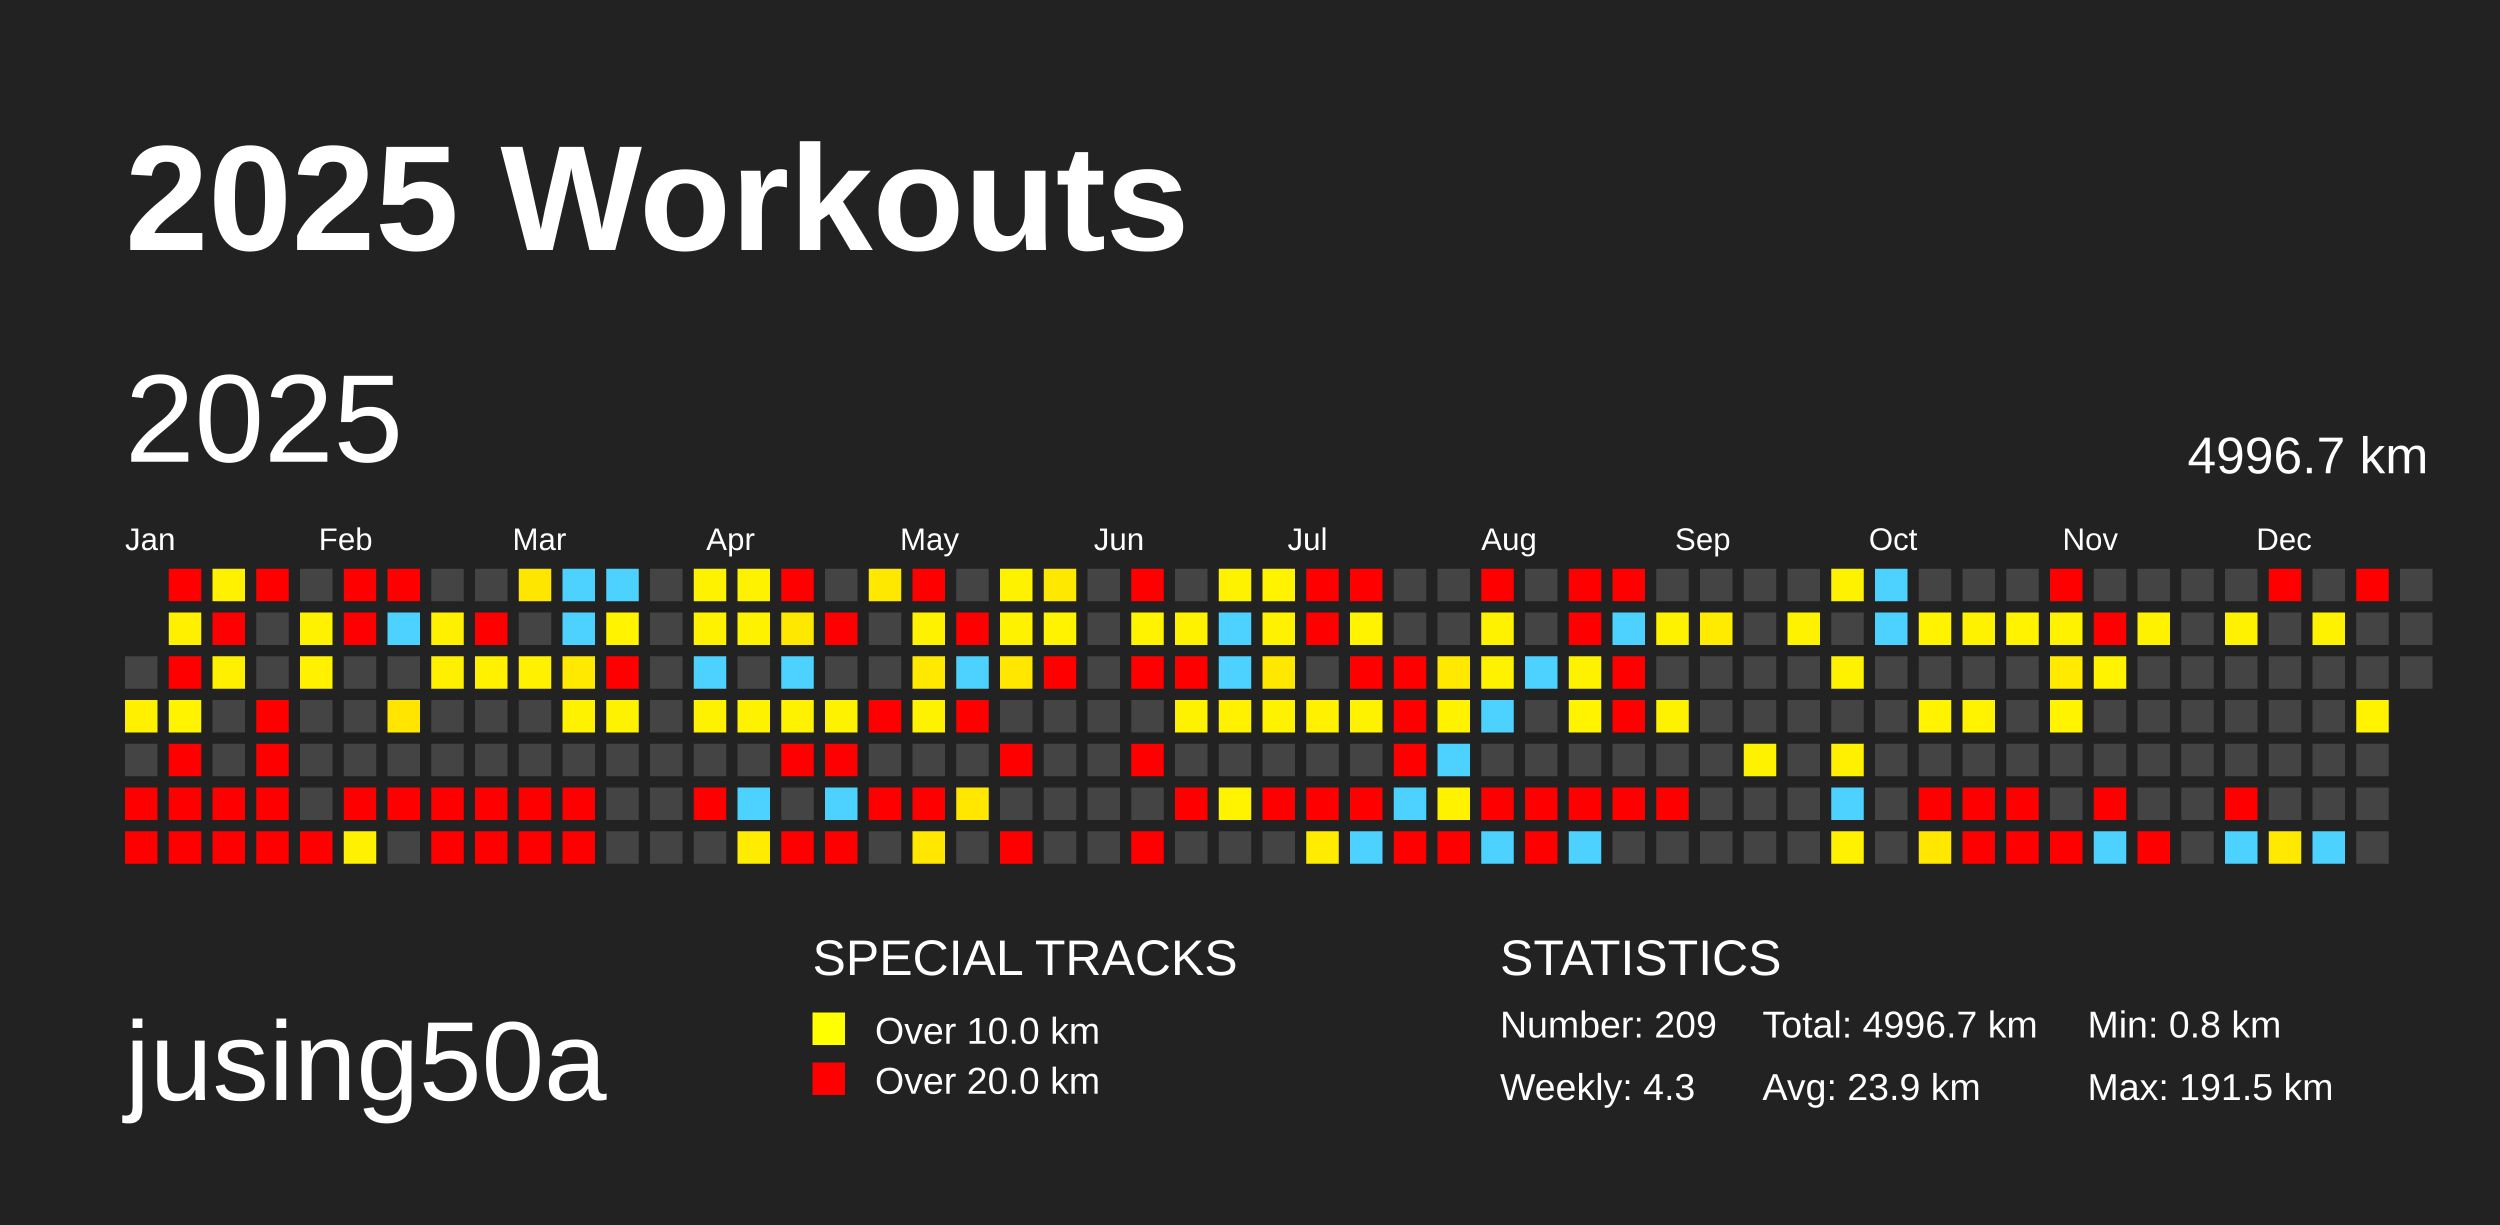
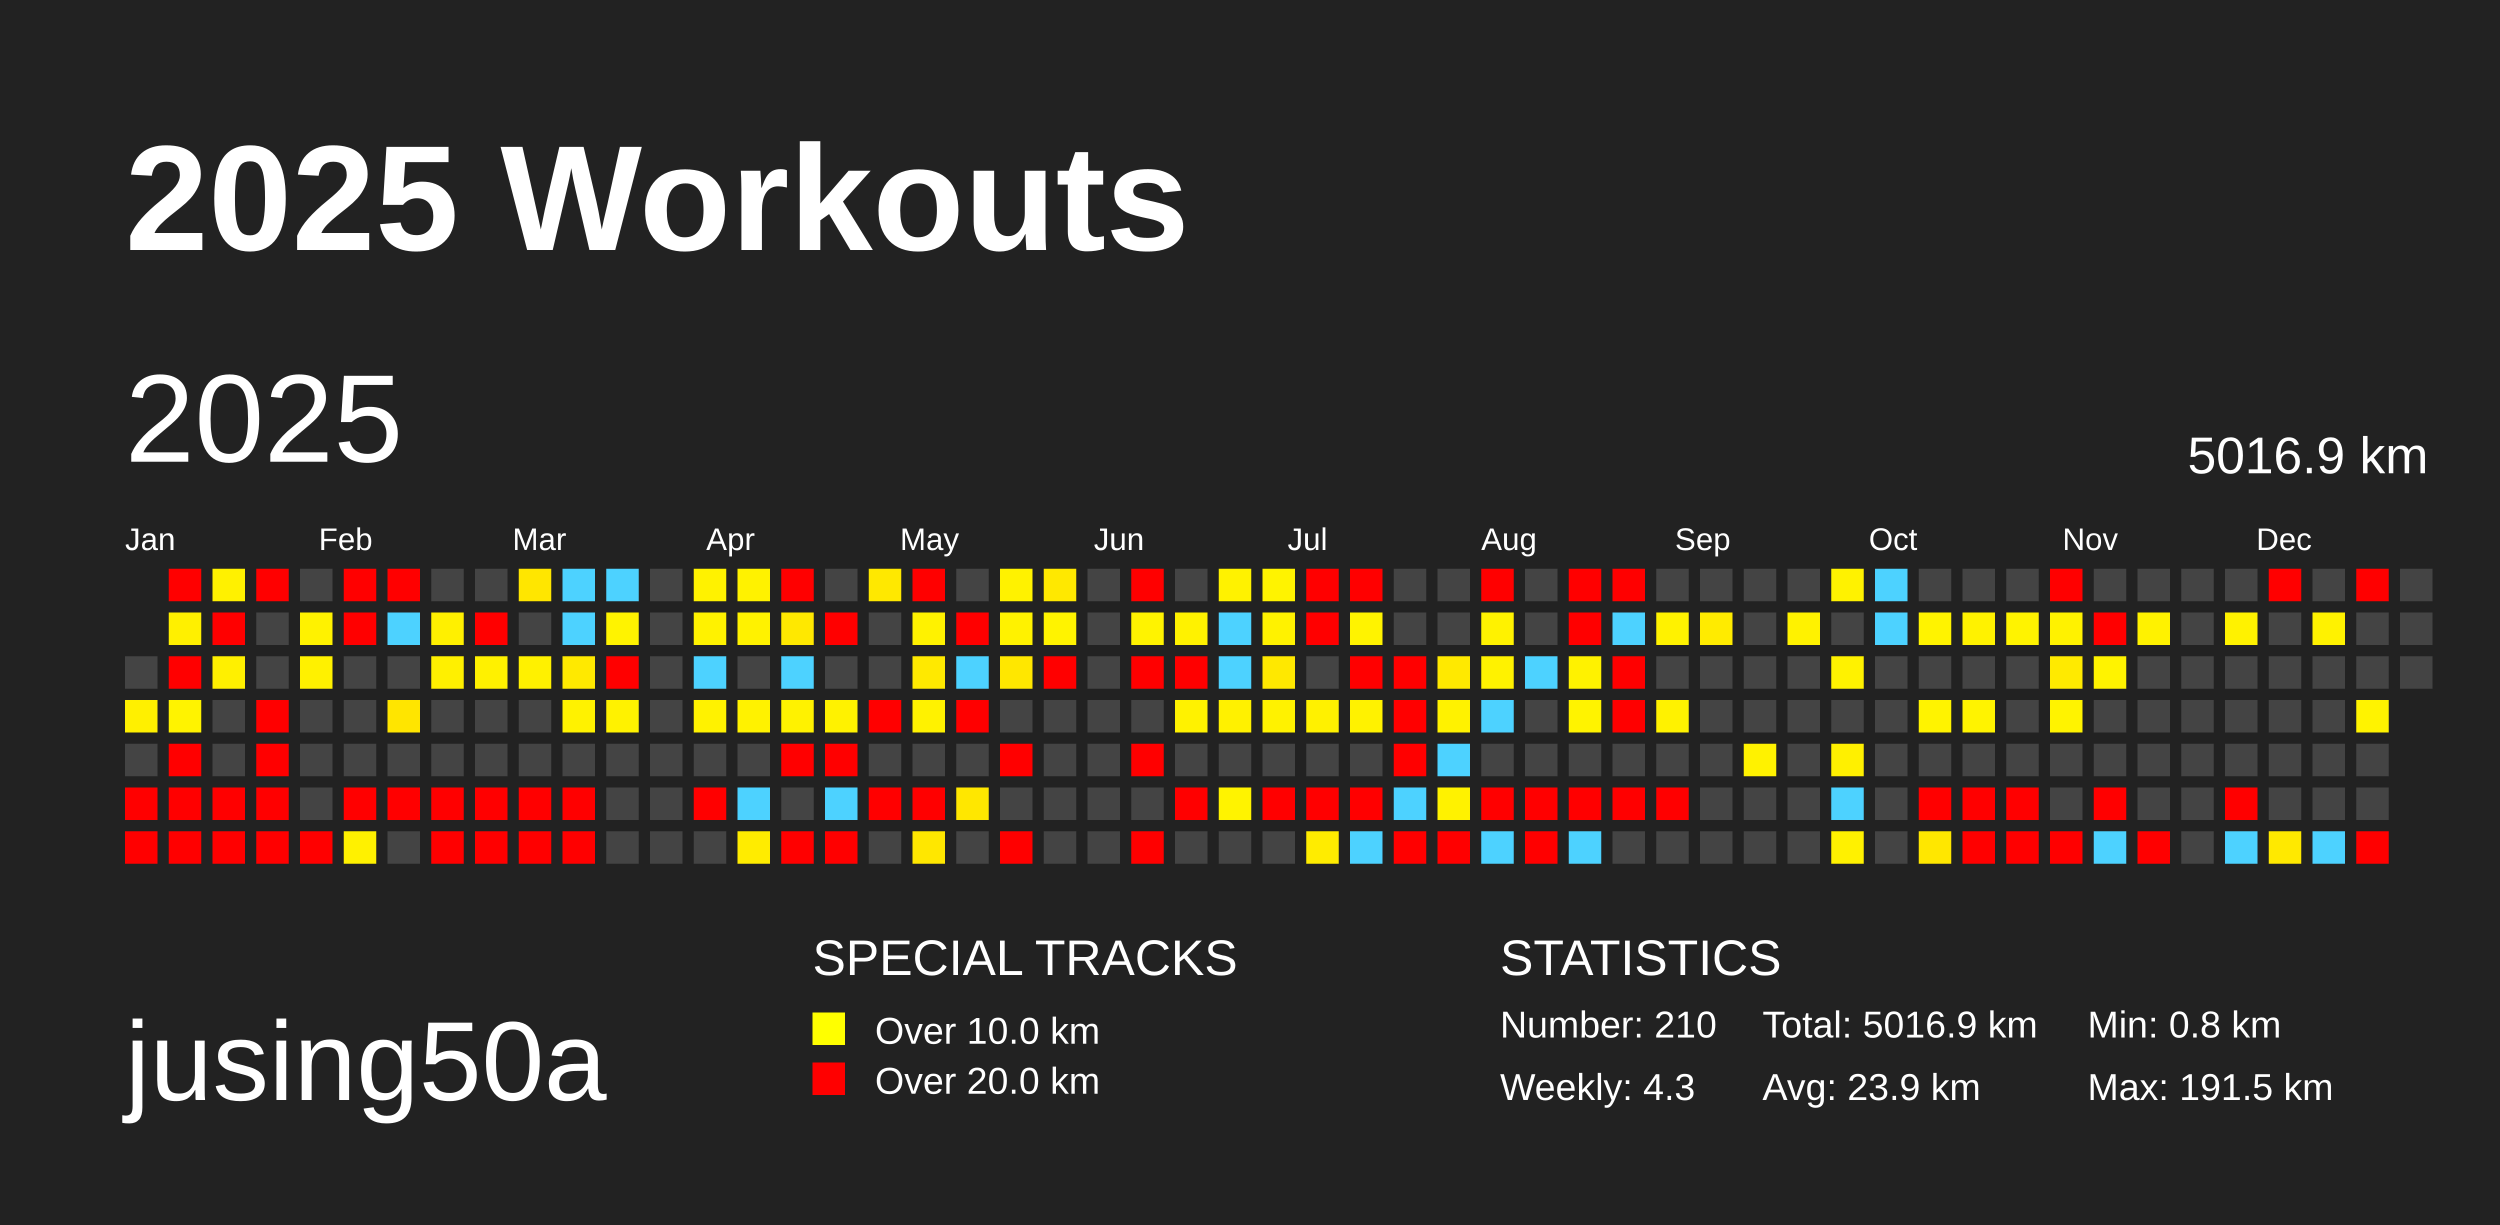
<svg xmlns="http://www.w3.org/2000/svg" baseProfile="full" height="98mm" version="1.1" viewBox="0,0,200,98" width="200mm">
  <defs />
  <rect fill="#222222" height="98" width="200" x="0" y="0" />
  <text fill="#FFFFFF" style="font-size:12px; font-family:Arial; font-weight:bold;" x="10" y="20">2025 Workouts</text>
  <text fill="#FFFFFF" style="font-size:9px; font-family:Arial" x="10" y="88">jusing50a</text>
  <text fill="#FFFFFF" style="font-size:4px; font-family:Arial" x="65" y="78">SPECIAL TRACKS</text>
  <rect fill="yellow" height="2.6" width="2.6" x="65" y="81" />
  <text fill="#FFFFFF" style="font-size:3px; font-family:Arial" x="70" y="83.5">Over 10.0 km</text>
  <rect fill="red" height="2.6" width="2.6" x="65" y="85" />
  <text fill="#FFFFFF" style="font-size:3px; font-family:Arial" x="70" y="87.5">Over 20.0 km</text>
  <text fill="#FFFFFF" style="font-size:4px; font-family:Arial" x="120" y="78">STATISTICS</text>
-   <text fill="#FFFFFF" style="font-size:3px; font-family:Arial" x="120" y="83">Number: 209</text>
+   <text fill="#FFFFFF" style="font-size:3px; font-family:Arial" x="120" y="83">Number: 210</text>
  <text fill="#FFFFFF" style="font-size:3px; font-family:Arial" x="120" y="88">Weekly: 4.3</text>
-   <text fill="#FFFFFF" style="font-size:3px; font-family:Arial" x="141" y="83">Total: 4996.7 km</text>
+   <text fill="#FFFFFF" style="font-size:3px; font-family:Arial" x="141" y="83">Total: 5016.9 km</text>
  <text fill="#FFFFFF" style="font-size:3px; font-family:Arial" x="141" y="88">Avg: 23.9 km</text>
  <text fill="#FFFFFF" style="font-size:3px; font-family:Arial" x="167" y="83">Min: 0.8 km</text>
  <text fill="#FFFFFF" style="font-size:3px; font-family:Arial" x="167" y="88">Max: 191.5 km</text>
  <text dominant-baseline="hanging" fill="#FFFFFF" style="font-size:10.0px; font-family:Arial;" x="10" y="30">2025</text>
-   <text dominant-baseline="hanging" fill="#FFFFFF" style="font-size:4.125px; font-family:Arial;" x="175" y="35">4996.7 km</text>
+   <text dominant-baseline="hanging" fill="#FFFFFF" style="font-size:4.125px; font-family:Arial;" x="175" y="35">5016.9 km</text>
  <text fill="#FFFFFF" style="font-size:2.5px; font-family:Arial" x="10.0" y="44">Jan</text>
  <text fill="#FFFFFF" style="font-size:2.5px; font-family:Arial" x="25.5" y="44">Feb</text>
  <text fill="#FFFFFF" style="font-size:2.5px; font-family:Arial" x="41.0" y="44">Mar</text>
  <text fill="#FFFFFF" style="font-size:2.5px; font-family:Arial" x="56.5" y="44">Apr</text>
  <text fill="#FFFFFF" style="font-size:2.5px; font-family:Arial" x="72.0" y="44">May</text>
  <text fill="#FFFFFF" style="font-size:2.5px; font-family:Arial" x="87.5" y="44">Jun</text>
  <text fill="#FFFFFF" style="font-size:2.5px; font-family:Arial" x="103.0" y="44">Jul</text>
  <text fill="#FFFFFF" style="font-size:2.5px; font-family:Arial" x="118.5" y="44">Aug</text>
  <text fill="#FFFFFF" style="font-size:2.5px; font-family:Arial" x="134.0" y="44">Sep</text>
  <text fill="#FFFFFF" style="font-size:2.5px; font-family:Arial" x="149.5" y="44">Oct</text>
  <text fill="#FFFFFF" style="font-size:2.5px; font-family:Arial" x="165.0" y="44">Nov</text>
  <text fill="#FFFFFF" style="font-size:2.5px; font-family:Arial" x="180.5" y="44">Dec</text>
  <rect fill="#444444" height="2.6" width="2.6" x="10.0" y="52.5" />
  <rect fill="#fff000" height="2.6" width="2.6" x="10.0" y="56.0" />
  <rect fill="#444444" height="2.6" width="2.6" x="10.0" y="59.5" />
  <rect fill="red" height="2.6" width="2.6" x="10.0" y="63.0" />
  <rect fill="red" height="2.6" width="2.6" x="10.0" y="66.5" />
  <rect fill="red" height="2.6" width="2.6" x="13.5" y="45.5" />
  <rect fill="#fff000" height="2.6" width="2.6" x="13.5" y="49.0" />
  <rect fill="red" height="2.6" width="2.6" x="13.5" y="52.5" />
  <rect fill="#fff300" height="2.6" width="2.6" x="13.5" y="56.0" />
  <rect fill="red" height="2.6" width="2.6" x="13.5" y="59.5" />
  <rect fill="red" height="2.6" width="2.6" x="13.5" y="63.0" />
  <rect fill="red" height="2.6" width="2.6" x="13.5" y="66.5" />
  <rect fill="#fff100" height="2.6" width="2.6" x="17.0" y="45.5" />
  <rect fill="red" height="2.6" width="2.6" x="17.0" y="49.0" />
  <rect fill="#fff000" height="2.6" width="2.6" x="17.0" y="52.5" />
  <rect fill="#444444" height="2.6" width="2.6" x="17.0" y="56.0" />
  <rect fill="#444444" height="2.6" width="2.6" x="17.0" y="59.5" />
  <rect fill="red" height="2.6" width="2.6" x="17.0" y="63.0" />
  <rect fill="red" height="2.6" width="2.6" x="17.0" y="66.5" />
  <rect fill="red" height="2.6" width="2.6" x="20.5" y="45.5" />
  <rect fill="#444444" height="2.6" width="2.6" x="20.5" y="49.0" />
  <rect fill="#444444" height="2.6" width="2.6" x="20.5" y="52.5" />
  <rect fill="red" height="2.6" width="2.6" x="20.5" y="56.0" />
  <rect fill="red" height="2.6" width="2.6" x="20.5" y="59.5" />
  <rect fill="red" height="2.6" width="2.6" x="20.5" y="63.0" />
  <rect fill="red" height="2.6" width="2.6" x="20.5" y="66.5" />
  <rect fill="#444444" height="2.6" width="2.6" x="24.0" y="45.5" />
  <rect fill="#fff200" height="2.6" width="2.6" x="24.0" y="49.0" />
  <rect fill="#fff100" height="2.6" width="2.6" x="24.0" y="52.5" />
  <rect fill="#444444" height="2.6" width="2.6" x="24.0" y="56.0" />
  <rect fill="#444444" height="2.6" width="2.6" x="24.0" y="59.5" />
  <rect fill="#444444" height="2.6" width="2.6" x="24.0" y="63.0" />
  <rect fill="red" height="2.6" width="2.6" x="24.0" y="66.5" />
  <rect fill="red" height="2.6" width="2.6" x="27.5" y="45.5" />
  <rect fill="red" height="2.6" width="2.6" x="27.5" y="49.0" />
  <rect fill="#444444" height="2.6" width="2.6" x="27.5" y="52.5" />
  <rect fill="#444444" height="2.6" width="2.6" x="27.5" y="56.0" />
  <rect fill="#444444" height="2.6" width="2.6" x="27.5" y="59.5" />
  <rect fill="red" height="2.6" width="2.6" x="27.5" y="63.0" />
  <rect fill="#fff100" height="2.6" width="2.6" x="27.5" y="66.5" />
  <rect fill="red" height="2.6" width="2.6" x="31.0" y="45.5" />
  <rect fill="#4dd2ff" height="2.6" width="2.6" x="31.0" y="49.0" />
  <rect fill="#444444" height="2.6" width="2.6" x="31.0" y="52.5" />
  <rect fill="#ffe500" height="2.6" width="2.6" x="31.0" y="56.0" />
  <rect fill="#444444" height="2.6" width="2.6" x="31.0" y="59.5" />
  <rect fill="red" height="2.6" width="2.6" x="31.0" y="63.0" />
  <rect fill="#444444" height="2.6" width="2.6" x="31.0" y="66.5" />
  <rect fill="#444444" height="2.6" width="2.6" x="34.5" y="45.5" />
  <rect fill="#fff000" height="2.6" width="2.6" x="34.5" y="49.0" />
  <rect fill="#fff000" height="2.6" width="2.6" x="34.5" y="52.5" />
  <rect fill="#444444" height="2.6" width="2.6" x="34.5" y="56.0" />
  <rect fill="#444444" height="2.6" width="2.6" x="34.5" y="59.5" />
  <rect fill="red" height="2.6" width="2.6" x="34.5" y="63.0" />
  <rect fill="red" height="2.6" width="2.6" x="34.5" y="66.5" />
  <rect fill="#444444" height="2.6" width="2.6" x="38.0" y="45.5" />
  <rect fill="red" height="2.6" width="2.6" x="38.0" y="49.0" />
  <rect fill="#fff100" height="2.6" width="2.6" x="38.0" y="52.5" />
  <rect fill="#444444" height="2.6" width="2.6" x="38.0" y="56.0" />
  <rect fill="#444444" height="2.6" width="2.6" x="38.0" y="59.5" />
  <rect fill="red" height="2.6" width="2.6" x="38.0" y="63.0" />
  <rect fill="red" height="2.6" width="2.6" x="38.0" y="66.5" />
  <rect fill="#ffe600" height="2.6" width="2.6" x="41.5" y="45.5" />
  <rect fill="#444444" height="2.6" width="2.6" x="41.5" y="49.0" />
  <rect fill="#fff100" height="2.6" width="2.6" x="41.5" y="52.5" />
  <rect fill="#444444" height="2.6" width="2.6" x="41.5" y="56.0" />
  <rect fill="#444444" height="2.6" width="2.6" x="41.5" y="59.5" />
  <rect fill="red" height="2.6" width="2.6" x="41.5" y="63.0" />
  <rect fill="red" height="2.6" width="2.6" x="41.5" y="66.5" />
  <rect fill="#4dd2ff" height="2.6" width="2.6" x="45.0" y="45.5" />
  <rect fill="#4dd2ff" height="2.6" width="2.6" x="45.0" y="49.0" />
  <rect fill="#ffe900" height="2.6" width="2.6" x="45.0" y="52.5" />
  <rect fill="#fff200" height="2.6" width="2.6" x="45.0" y="56.0" />
  <rect fill="#444444" height="2.6" width="2.6" x="45.0" y="59.5" />
  <rect fill="red" height="2.6" width="2.6" x="45.0" y="63.0" />
  <rect fill="red" height="2.6" width="2.6" x="45.0" y="66.5" />
  <rect fill="#4dd2ff" height="2.6" width="2.6" x="48.5" y="45.5" />
  <rect fill="#fff300" height="2.6" width="2.6" x="48.5" y="49.0" />
  <rect fill="red" height="2.6" width="2.6" x="48.5" y="52.5" />
  <rect fill="#fff200" height="2.6" width="2.6" x="48.5" y="56.0" />
  <rect fill="#444444" height="2.6" width="2.6" x="48.5" y="59.5" />
  <rect fill="#444444" height="2.6" width="2.6" x="48.5" y="63.0" />
  <rect fill="#444444" height="2.6" width="2.6" x="48.5" y="66.5" />
  <rect fill="#444444" height="2.6" width="2.6" x="52.0" y="45.5" />
  <rect fill="#444444" height="2.6" width="2.6" x="52.0" y="49.0" />
  <rect fill="#444444" height="2.6" width="2.6" x="52.0" y="52.5" />
  <rect fill="#444444" height="2.6" width="2.6" x="52.0" y="56.0" />
  <rect fill="#444444" height="2.6" width="2.6" x="52.0" y="59.5" />
  <rect fill="#444444" height="2.6" width="2.6" x="52.0" y="63.0" />
  <rect fill="#444444" height="2.6" width="2.6" x="52.0" y="66.5" />
  <rect fill="#fff200" height="2.6" width="2.6" x="55.5" y="45.5" />
  <rect fill="#fff200" height="2.6" width="2.6" x="55.5" y="49.0" />
  <rect fill="#4dd2ff" height="2.6" width="2.6" x="55.5" y="52.5" />
  <rect fill="#fff200" height="2.6" width="2.6" x="55.5" y="56.0" />
  <rect fill="#444444" height="2.6" width="2.6" x="55.5" y="59.5" />
  <rect fill="red" height="2.6" width="2.6" x="55.5" y="63.0" />
  <rect fill="#444444" height="2.6" width="2.6" x="55.5" y="66.5" />
  <rect fill="#fff200" height="2.6" width="2.6" x="59.0" y="45.5" />
  <rect fill="#fff200" height="2.6" width="2.6" x="59.0" y="49.0" />
  <rect fill="#444444" height="2.6" width="2.6" x="59.0" y="52.5" />
  <rect fill="#fff200" height="2.6" width="2.6" x="59.0" y="56.0" />
  <rect fill="#444444" height="2.6" width="2.6" x="59.0" y="59.5" />
  <rect fill="#4dd2ff" height="2.6" width="2.6" x="59.0" y="63.0" />
  <rect fill="#ffec00" height="2.6" width="2.6" x="59.0" y="66.5" />
  <rect fill="red" height="2.6" width="2.6" x="62.5" y="45.5" />
  <rect fill="#ffe800" height="2.6" width="2.6" x="62.5" y="49.0" />
  <rect fill="#4dd2ff" height="2.6" width="2.6" x="62.5" y="52.5" />
  <rect fill="#fff200" height="2.6" width="2.6" x="62.5" y="56.0" />
  <rect fill="red" height="2.6" width="2.6" x="62.5" y="59.5" />
  <rect fill="#444444" height="2.6" width="2.6" x="62.5" y="63.0" />
  <rect fill="red" height="2.6" width="2.6" x="62.5" y="66.5" />
  <rect fill="#444444" height="2.6" width="2.6" x="66.0" y="45.5" />
  <rect fill="red" height="2.6" width="2.6" x="66.0" y="49.0" />
  <rect fill="#444444" height="2.6" width="2.6" x="66.0" y="52.5" />
  <rect fill="#fff200" height="2.6" width="2.6" x="66.0" y="56.0" />
  <rect fill="red" height="2.6" width="2.6" x="66.0" y="59.5" />
  <rect fill="#4dd2ff" height="2.6" width="2.6" x="66.0" y="63.0" />
  <rect fill="red" height="2.6" width="2.6" x="66.0" y="66.5" />
  <rect fill="#ffe800" height="2.6" width="2.6" x="69.5" y="45.5" />
  <rect fill="#444444" height="2.6" width="2.6" x="69.5" y="49.0" />
  <rect fill="#444444" height="2.6" width="2.6" x="69.5" y="52.5" />
  <rect fill="red" height="2.6" width="2.6" x="69.5" y="56.0" />
  <rect fill="#444444" height="2.6" width="2.6" x="69.5" y="59.5" />
  <rect fill="red" height="2.6" width="2.6" x="69.5" y="63.0" />
  <rect fill="#444444" height="2.6" width="2.6" x="69.5" y="66.5" />
  <rect fill="red" height="2.6" width="2.6" x="73.0" y="45.5" />
  <rect fill="#fff200" height="2.6" width="2.6" x="73.0" y="49.0" />
  <rect fill="#ffe900" height="2.6" width="2.6" x="73.0" y="52.5" />
  <rect fill="#fff200" height="2.6" width="2.6" x="73.0" y="56.0" />
  <rect fill="#444444" height="2.6" width="2.6" x="73.0" y="59.5" />
  <rect fill="red" height="2.6" width="2.6" x="73.0" y="63.0" />
  <rect fill="#ffe700" height="2.6" width="2.6" x="73.0" y="66.5" />
  <rect fill="#444444" height="2.6" width="2.6" x="76.5" y="45.5" />
  <rect fill="red" height="2.6" width="2.6" x="76.5" y="49.0" />
  <rect fill="#4dd2ff" height="2.6" width="2.6" x="76.5" y="52.5" />
  <rect fill="red" height="2.6" width="2.6" x="76.5" y="56.0" />
  <rect fill="#444444" height="2.6" width="2.6" x="76.5" y="59.5" />
  <rect fill="#ffe700" height="2.6" width="2.6" x="76.5" y="63.0" />
  <rect fill="#444444" height="2.6" width="2.6" x="76.5" y="66.5" />
  <rect fill="#fff200" height="2.6" width="2.6" x="80.0" y="45.5" />
  <rect fill="#fff200" height="2.6" width="2.6" x="80.0" y="49.0" />
  <rect fill="#ffe700" height="2.6" width="2.6" x="80.0" y="52.5" />
  <rect fill="#444444" height="2.6" width="2.6" x="80.0" y="56.0" />
  <rect fill="red" height="2.6" width="2.6" x="80.0" y="59.5" />
  <rect fill="#444444" height="2.6" width="2.6" x="80.0" y="63.0" />
  <rect fill="red" height="2.6" width="2.6" x="80.0" y="66.5" />
  <rect fill="#ffe800" height="2.6" width="2.6" x="83.5" y="45.5" />
  <rect fill="#fff300" height="2.6" width="2.6" x="83.5" y="49.0" />
  <rect fill="red" height="2.6" width="2.6" x="83.5" y="52.5" />
  <rect fill="#444444" height="2.6" width="2.6" x="83.5" y="56.0" />
  <rect fill="#444444" height="2.6" width="2.6" x="83.5" y="59.5" />
  <rect fill="#444444" height="2.6" width="2.6" x="83.5" y="63.0" />
  <rect fill="#444444" height="2.6" width="2.6" x="83.5" y="66.5" />
  <rect fill="#444444" height="2.6" width="2.6" x="87.0" y="45.5" />
  <rect fill="#444444" height="2.6" width="2.6" x="87.0" y="49.0" />
  <rect fill="#444444" height="2.6" width="2.6" x="87.0" y="52.5" />
  <rect fill="#444444" height="2.6" width="2.6" x="87.0" y="56.0" />
  <rect fill="#444444" height="2.6" width="2.6" x="87.0" y="59.5" />
  <rect fill="#444444" height="2.6" width="2.6" x="87.0" y="63.0" />
  <rect fill="#444444" height="2.6" width="2.6" x="87.0" y="66.5" />
  <rect fill="red" height="2.6" width="2.6" x="90.5" y="45.5" />
  <rect fill="#fff300" height="2.6" width="2.6" x="90.5" y="49.0" />
  <rect fill="red" height="2.6" width="2.6" x="90.5" y="52.5" />
  <rect fill="#444444" height="2.6" width="2.6" x="90.5" y="56.0" />
  <rect fill="red" height="2.6" width="2.6" x="90.5" y="59.5" />
  <rect fill="#444444" height="2.6" width="2.6" x="90.5" y="63.0" />
  <rect fill="red" height="2.6" width="2.6" x="90.5" y="66.5" />
  <rect fill="#444444" height="2.6" width="2.6" x="94.0" y="45.5" />
  <rect fill="#fff200" height="2.6" width="2.6" x="94.0" y="49.0" />
  <rect fill="red" height="2.6" width="2.6" x="94.0" y="52.5" />
  <rect fill="#fff200" height="2.6" width="2.6" x="94.0" y="56.0" />
  <rect fill="#444444" height="2.6" width="2.6" x="94.0" y="59.5" />
  <rect fill="red" height="2.6" width="2.6" x="94.0" y="63.0" />
  <rect fill="#444444" height="2.6" width="2.6" x="94.0" y="66.5" />
  <rect fill="#fff200" height="2.6" width="2.6" x="97.5" y="45.5" />
  <rect fill="#4dd2ff" height="2.6" width="2.6" x="97.5" y="49.0" />
  <rect fill="#4dd2ff" height="2.6" width="2.6" x="97.5" y="52.5" />
  <rect fill="#fff100" height="2.6" width="2.6" x="97.5" y="56.0" />
  <rect fill="#444444" height="2.6" width="2.6" x="97.5" y="59.5" />
  <rect fill="#fff300" height="2.6" width="2.6" x="97.5" y="63.0" />
  <rect fill="#444444" height="2.6" width="2.6" x="97.5" y="66.5" />
  <rect fill="#fff300" height="2.6" width="2.6" x="101.0" y="45.5" />
  <rect fill="#fff200" height="2.6" width="2.6" x="101.0" y="49.0" />
  <rect fill="#ffe800" height="2.6" width="2.6" x="101.0" y="52.5" />
  <rect fill="#fff200" height="2.6" width="2.6" x="101.0" y="56.0" />
  <rect fill="#444444" height="2.6" width="2.6" x="101.0" y="59.5" />
  <rect fill="red" height="2.6" width="2.6" x="101.0" y="63.0" />
  <rect fill="#444444" height="2.6" width="2.6" x="101.0" y="66.5" />
  <rect fill="red" height="2.6" width="2.6" x="104.5" y="45.5" />
  <rect fill="red" height="2.6" width="2.6" x="104.5" y="49.0" />
  <rect fill="#444444" height="2.6" width="2.6" x="104.5" y="52.5" />
  <rect fill="#fff100" height="2.6" width="2.6" x="104.5" y="56.0" />
  <rect fill="#444444" height="2.6" width="2.6" x="104.5" y="59.5" />
  <rect fill="red" height="2.6" width="2.6" x="104.5" y="63.0" />
  <rect fill="#ffec00" height="2.6" width="2.6" x="104.5" y="66.5" />
  <rect fill="red" height="2.6" width="2.6" x="108.0" y="45.5" />
  <rect fill="#fff300" height="2.6" width="2.6" x="108.0" y="49.0" />
  <rect fill="red" height="2.6" width="2.6" x="108.0" y="52.5" />
  <rect fill="#fff200" height="2.6" width="2.6" x="108.0" y="56.0" />
  <rect fill="#444444" height="2.6" width="2.6" x="108.0" y="59.5" />
  <rect fill="red" height="2.6" width="2.6" x="108.0" y="63.0" />
  <rect fill="#4dd2ff" height="2.6" width="2.6" x="108.0" y="66.5" />
  <rect fill="#444444" height="2.6" width="2.6" x="111.5" y="45.5" />
  <rect fill="#444444" height="2.6" width="2.6" x="111.5" y="49.0" />
  <rect fill="red" height="2.6" width="2.6" x="111.5" y="52.5" />
  <rect fill="red" height="2.6" width="2.6" x="111.5" y="56.0" />
  <rect fill="red" height="2.6" width="2.6" x="111.5" y="59.5" />
  <rect fill="#4dd2ff" height="2.6" width="2.6" x="111.5" y="63.0" />
  <rect fill="red" height="2.6" width="2.6" x="111.5" y="66.5" />
  <rect fill="#444444" height="2.6" width="2.6" x="115.0" y="45.5" />
  <rect fill="#444444" height="2.6" width="2.6" x="115.0" y="49.0" />
  <rect fill="#ffe900" height="2.6" width="2.6" x="115.0" y="52.5" />
  <rect fill="#fff200" height="2.6" width="2.6" x="115.0" y="56.0" />
  <rect fill="#4dd2ff" height="2.6" width="2.6" x="115.0" y="59.5" />
  <rect fill="#fff200" height="2.6" width="2.6" x="115.0" y="63.0" />
  <rect fill="red" height="2.6" width="2.6" x="115.0" y="66.5" />
  <rect fill="red" height="2.6" width="2.6" x="118.5" y="45.5" />
  <rect fill="#fff200" height="2.6" width="2.6" x="118.5" y="49.0" />
  <rect fill="#fff200" height="2.6" width="2.6" x="118.5" y="52.5" />
  <rect fill="#4dd2ff" height="2.6" width="2.6" x="118.5" y="56.0" />
  <rect fill="#444444" height="2.6" width="2.6" x="118.5" y="59.5" />
  <rect fill="red" height="2.6" width="2.6" x="118.5" y="63.0" />
  <rect fill="#4dd2ff" height="2.6" width="2.6" x="118.5" y="66.5" />
  <rect fill="#444444" height="2.6" width="2.6" x="122.0" y="45.5" />
  <rect fill="#444444" height="2.6" width="2.6" x="122.0" y="49.0" />
  <rect fill="#4dd2ff" height="2.6" width="2.6" x="122.0" y="52.5" />
  <rect fill="#444444" height="2.6" width="2.6" x="122.0" y="56.0" />
  <rect fill="#444444" height="2.6" width="2.6" x="122.0" y="59.5" />
  <rect fill="red" height="2.6" width="2.6" x="122.0" y="63.0" />
  <rect fill="red" height="2.6" width="2.6" x="122.0" y="66.5" />
  <rect fill="red" height="2.6" width="2.6" x="125.5" y="45.5" />
  <rect fill="red" height="2.6" width="2.6" x="125.5" y="49.0" />
  <rect fill="#fff200" height="2.6" width="2.6" x="125.5" y="52.5" />
  <rect fill="#fff300" height="2.6" width="2.6" x="125.5" y="56.0" />
  <rect fill="#444444" height="2.6" width="2.6" x="125.5" y="59.5" />
  <rect fill="red" height="2.6" width="2.6" x="125.5" y="63.0" />
  <rect fill="#4dd2ff" height="2.6" width="2.6" x="125.5" y="66.5" />
  <rect fill="red" height="2.6" width="2.6" x="129.0" y="45.5" />
  <rect fill="#4dd2ff" height="2.6" width="2.6" x="129.0" y="49.0" />
  <rect fill="red" height="2.6" width="2.6" x="129.0" y="52.5" />
  <rect fill="red" height="2.6" width="2.6" x="129.0" y="56.0" />
  <rect fill="#444444" height="2.6" width="2.6" x="129.0" y="59.5" />
  <rect fill="red" height="2.6" width="2.6" x="129.0" y="63.0" />
  <rect fill="#444444" height="2.6" width="2.6" x="129.0" y="66.5" />
  <rect fill="#444444" height="2.6" width="2.6" x="132.5" y="45.5" />
  <rect fill="#fff200" height="2.6" width="2.6" x="132.5" y="49.0" />
  <rect fill="#444444" height="2.6" width="2.6" x="132.5" y="52.5" />
  <rect fill="#fff200" height="2.6" width="2.6" x="132.5" y="56.0" />
  <rect fill="#444444" height="2.6" width="2.6" x="132.5" y="59.5" />
  <rect fill="red" height="2.6" width="2.6" x="132.5" y="63.0" />
  <rect fill="#444444" height="2.6" width="2.6" x="132.5" y="66.5" />
  <rect fill="#444444" height="2.6" width="2.6" x="136.0" y="45.5" />
  <rect fill="#ffeb00" height="2.6" width="2.6" x="136.0" y="49.0" />
  <rect fill="#444444" height="2.6" width="2.6" x="136.0" y="52.5" />
  <rect fill="#444444" height="2.6" width="2.6" x="136.0" y="56.0" />
  <rect fill="#444444" height="2.6" width="2.6" x="136.0" y="59.5" />
  <rect fill="#444444" height="2.6" width="2.6" x="136.0" y="63.0" />
  <rect fill="#444444" height="2.6" width="2.6" x="136.0" y="66.5" />
  <rect fill="#444444" height="2.6" width="2.6" x="139.5" y="45.5" />
  <rect fill="#444444" height="2.6" width="2.6" x="139.5" y="49.0" />
  <rect fill="#444444" height="2.6" width="2.6" x="139.5" y="52.5" />
  <rect fill="#444444" height="2.6" width="2.6" x="139.5" y="56.0" />
  <rect fill="#fff200" height="2.6" width="2.6" x="139.5" y="59.5" />
  <rect fill="#444444" height="2.6" width="2.6" x="139.5" y="63.0" />
  <rect fill="#444444" height="2.6" width="2.6" x="139.5" y="66.5" />
  <rect fill="#444444" height="2.6" width="2.6" x="143.0" y="45.5" />
  <rect fill="#fff200" height="2.6" width="2.6" x="143.0" y="49.0" />
  <rect fill="#444444" height="2.6" width="2.6" x="143.0" y="52.5" />
  <rect fill="#444444" height="2.6" width="2.6" x="143.0" y="56.0" />
  <rect fill="#444444" height="2.6" width="2.6" x="143.0" y="59.5" />
  <rect fill="#444444" height="2.6" width="2.6" x="143.0" y="63.0" />
  <rect fill="#444444" height="2.6" width="2.6" x="143.0" y="66.5" />
  <rect fill="#fff200" height="2.6" width="2.6" x="146.5" y="45.5" />
  <rect fill="#444444" height="2.6" width="2.6" x="146.5" y="49.0" />
  <rect fill="#fff200" height="2.6" width="2.6" x="146.5" y="52.5" />
  <rect fill="#444444" height="2.6" width="2.6" x="146.5" y="56.0" />
  <rect fill="#fff000" height="2.6" width="2.6" x="146.5" y="59.5" />
  <rect fill="#4dd2ff" height="2.6" width="2.6" x="146.5" y="63.0" />
  <rect fill="#fff100" height="2.6" width="2.6" x="146.5" y="66.5" />
  <rect fill="#4dd2ff" height="2.6" width="2.6" x="150.0" y="45.5" />
  <rect fill="#4dd2ff" height="2.6" width="2.6" x="150.0" y="49.0" />
  <rect fill="#444444" height="2.6" width="2.6" x="150.0" y="52.5" />
  <rect fill="#444444" height="2.6" width="2.6" x="150.0" y="56.0" />
  <rect fill="#444444" height="2.6" width="2.6" x="150.0" y="59.5" />
  <rect fill="#444444" height="2.6" width="2.6" x="150.0" y="63.0" />
  <rect fill="#444444" height="2.6" width="2.6" x="150.0" y="66.5" />
  <rect fill="#444444" height="2.6" width="2.6" x="153.5" y="45.5" />
  <rect fill="#fff300" height="2.6" width="2.6" x="153.5" y="49.0" />
  <rect fill="#444444" height="2.6" width="2.6" x="153.5" y="52.5" />
  <rect fill="#fff300" height="2.6" width="2.6" x="153.5" y="56.0" />
  <rect fill="#444444" height="2.6" width="2.6" x="153.5" y="59.5" />
  <rect fill="red" height="2.6" width="2.6" x="153.5" y="63.0" />
  <rect fill="#ffe700" height="2.6" width="2.6" x="153.5" y="66.5" />
  <rect fill="#444444" height="2.6" width="2.6" x="157.0" y="45.5" />
  <rect fill="#fff200" height="2.6" width="2.6" x="157.0" y="49.0" />
  <rect fill="#444444" height="2.6" width="2.6" x="157.0" y="52.5" />
  <rect fill="#fff300" height="2.6" width="2.6" x="157.0" y="56.0" />
  <rect fill="#444444" height="2.6" width="2.6" x="157.0" y="59.5" />
  <rect fill="red" height="2.6" width="2.6" x="157.0" y="63.0" />
  <rect fill="red" height="2.6" width="2.6" x="157.0" y="66.5" />
  <rect fill="#444444" height="2.6" width="2.6" x="160.5" y="45.5" />
  <rect fill="#fff300" height="2.6" width="2.6" x="160.5" y="49.0" />
  <rect fill="#444444" height="2.6" width="2.6" x="160.5" y="52.5" />
  <rect fill="#444444" height="2.6" width="2.6" x="160.5" y="56.0" />
  <rect fill="#444444" height="2.6" width="2.6" x="160.5" y="59.5" />
  <rect fill="red" height="2.6" width="2.6" x="160.5" y="63.0" />
  <rect fill="red" height="2.6" width="2.6" x="160.5" y="66.5" />
  <rect fill="red" height="2.6" width="2.6" x="164.0" y="45.5" />
  <rect fill="#fff200" height="2.6" width="2.6" x="164.0" y="49.0" />
  <rect fill="#ffea00" height="2.6" width="2.6" x="164.0" y="52.5" />
  <rect fill="#fff300" height="2.6" width="2.6" x="164.0" y="56.0" />
  <rect fill="#444444" height="2.6" width="2.6" x="164.0" y="59.5" />
  <rect fill="#444444" height="2.6" width="2.6" x="164.0" y="63.0" />
  <rect fill="red" height="2.6" width="2.6" x="164.0" y="66.5" />
  <rect fill="#444444" height="2.6" width="2.6" x="167.5" y="45.5" />
  <rect fill="red" height="2.6" width="2.6" x="167.5" y="49.0" />
  <rect fill="#fff300" height="2.6" width="2.6" x="167.5" y="52.5" />
  <rect fill="#444444" height="2.6" width="2.6" x="167.5" y="56.0" />
  <rect fill="#444444" height="2.6" width="2.6" x="167.5" y="59.5" />
  <rect fill="red" height="2.6" width="2.6" x="167.5" y="63.0" />
  <rect fill="#4dd2ff" height="2.6" width="2.6" x="167.5" y="66.5" />
  <rect fill="#444444" height="2.6" width="2.6" x="171.0" y="45.5" />
  <rect fill="#fff200" height="2.6" width="2.6" x="171.0" y="49.0" />
  <rect fill="#444444" height="2.6" width="2.6" x="171.0" y="52.5" />
  <rect fill="#444444" height="2.6" width="2.6" x="171.0" y="56.0" />
  <rect fill="#444444" height="2.6" width="2.6" x="171.0" y="59.5" />
  <rect fill="#444444" height="2.6" width="2.6" x="171.0" y="63.0" />
  <rect fill="red" height="2.6" width="2.6" x="171.0" y="66.5" />
  <rect fill="#444444" height="2.6" width="2.6" x="174.5" y="45.5" />
  <rect fill="#444444" height="2.6" width="2.6" x="174.5" y="49.0" />
  <rect fill="#444444" height="2.6" width="2.6" x="174.5" y="52.5" />
  <rect fill="#444444" height="2.6" width="2.6" x="174.5" y="56.0" />
  <rect fill="#444444" height="2.6" width="2.6" x="174.5" y="59.5" />
  <rect fill="#444444" height="2.6" width="2.6" x="174.5" y="63.0" />
  <rect fill="#444444" height="2.6" width="2.6" x="174.5" y="66.5" />
  <rect fill="#444444" height="2.6" width="2.6" x="178.0" y="45.5" />
  <rect fill="#fff200" height="2.6" width="2.6" x="178.0" y="49.0" />
  <rect fill="#444444" height="2.6" width="2.6" x="178.0" y="52.5" />
  <rect fill="#444444" height="2.6" width="2.6" x="178.0" y="56.0" />
  <rect fill="#444444" height="2.6" width="2.6" x="178.0" y="59.5" />
  <rect fill="red" height="2.6" width="2.6" x="178.0" y="63.0" />
  <rect fill="#4dd2ff" height="2.6" width="2.6" x="178.0" y="66.5" />
  <rect fill="red" height="2.6" width="2.6" x="181.5" y="45.5" />
  <rect fill="#444444" height="2.6" width="2.6" x="181.5" y="49.0" />
  <rect fill="#444444" height="2.6" width="2.6" x="181.5" y="52.5" />
  <rect fill="#444444" height="2.6" width="2.6" x="181.5" y="56.0" />
  <rect fill="#444444" height="2.6" width="2.6" x="181.5" y="59.5" />
  <rect fill="#444444" height="2.6" width="2.6" x="181.5" y="63.0" />
  <rect fill="#ffe900" height="2.6" width="2.6" x="181.5" y="66.5" />
  <rect fill="#444444" height="2.6" width="2.6" x="185.0" y="45.5" />
  <rect fill="#fff200" height="2.6" width="2.6" x="185.0" y="49.0" />
  <rect fill="#444444" height="2.6" width="2.6" x="185.0" y="52.5" />
  <rect fill="#444444" height="2.6" width="2.6" x="185.0" y="56.0" />
  <rect fill="#444444" height="2.6" width="2.6" x="185.0" y="59.5" />
  <rect fill="#444444" height="2.6" width="2.6" x="185.0" y="63.0" />
  <rect fill="#4dd2ff" height="2.6" width="2.6" x="185.0" y="66.5" />
  <rect fill="red" height="2.6" width="2.6" x="188.5" y="45.5" />
  <rect fill="#444444" height="2.6" width="2.6" x="188.5" y="49.0" />
  <rect fill="#444444" height="2.6" width="2.6" x="188.5" y="52.5" />
  <rect fill="#fff300" height="2.6" width="2.6" x="188.5" y="56.0" />
  <rect fill="#444444" height="2.6" width="2.6" x="188.5" y="59.5" />
  <rect fill="#444444" height="2.6" width="2.6" x="188.5" y="63.0" />
-   <rect fill="#444444" height="2.6" width="2.6" x="188.5" y="66.5" />
+   <rect fill="red" height="2.6" width="2.6" x="188.5" y="66.5" />
  <rect fill="#444444" height="2.6" width="2.6" x="192.0" y="45.5" />
  <rect fill="#444444" height="2.6" width="2.6" x="192.0" y="49.0" />
  <rect fill="#444444" height="2.6" width="2.6" x="192.0" y="52.5" />
</svg>
